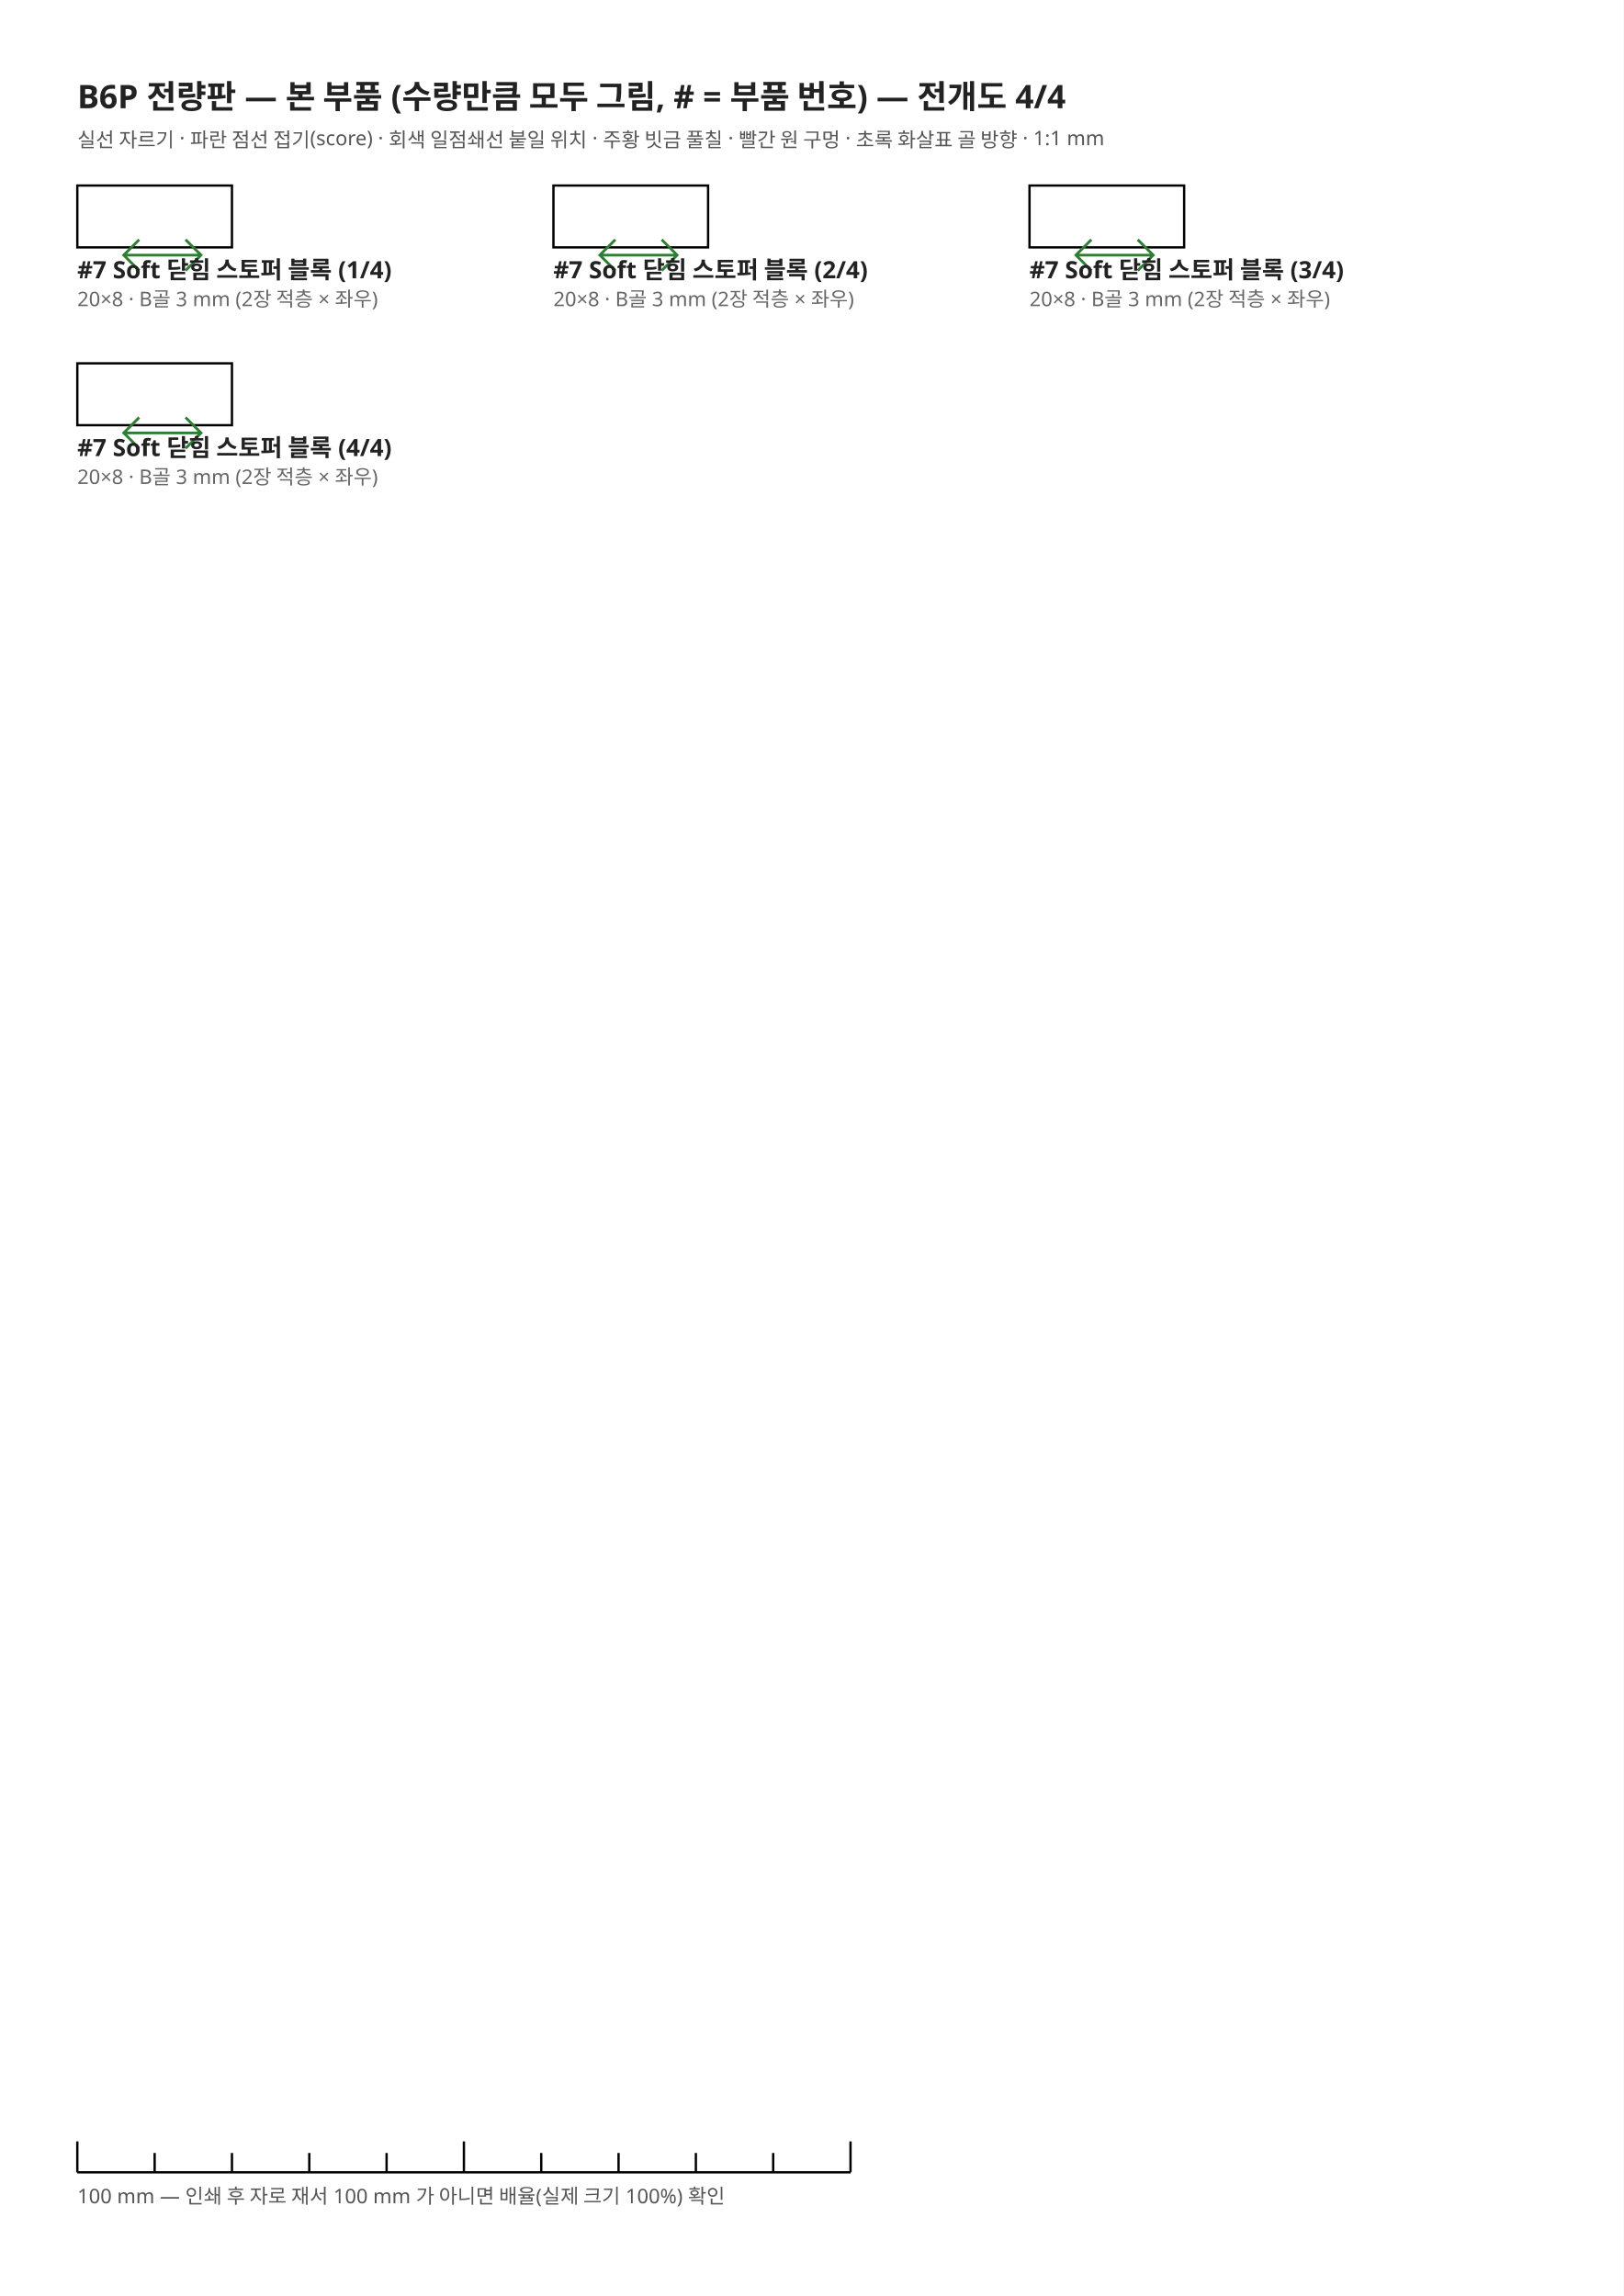
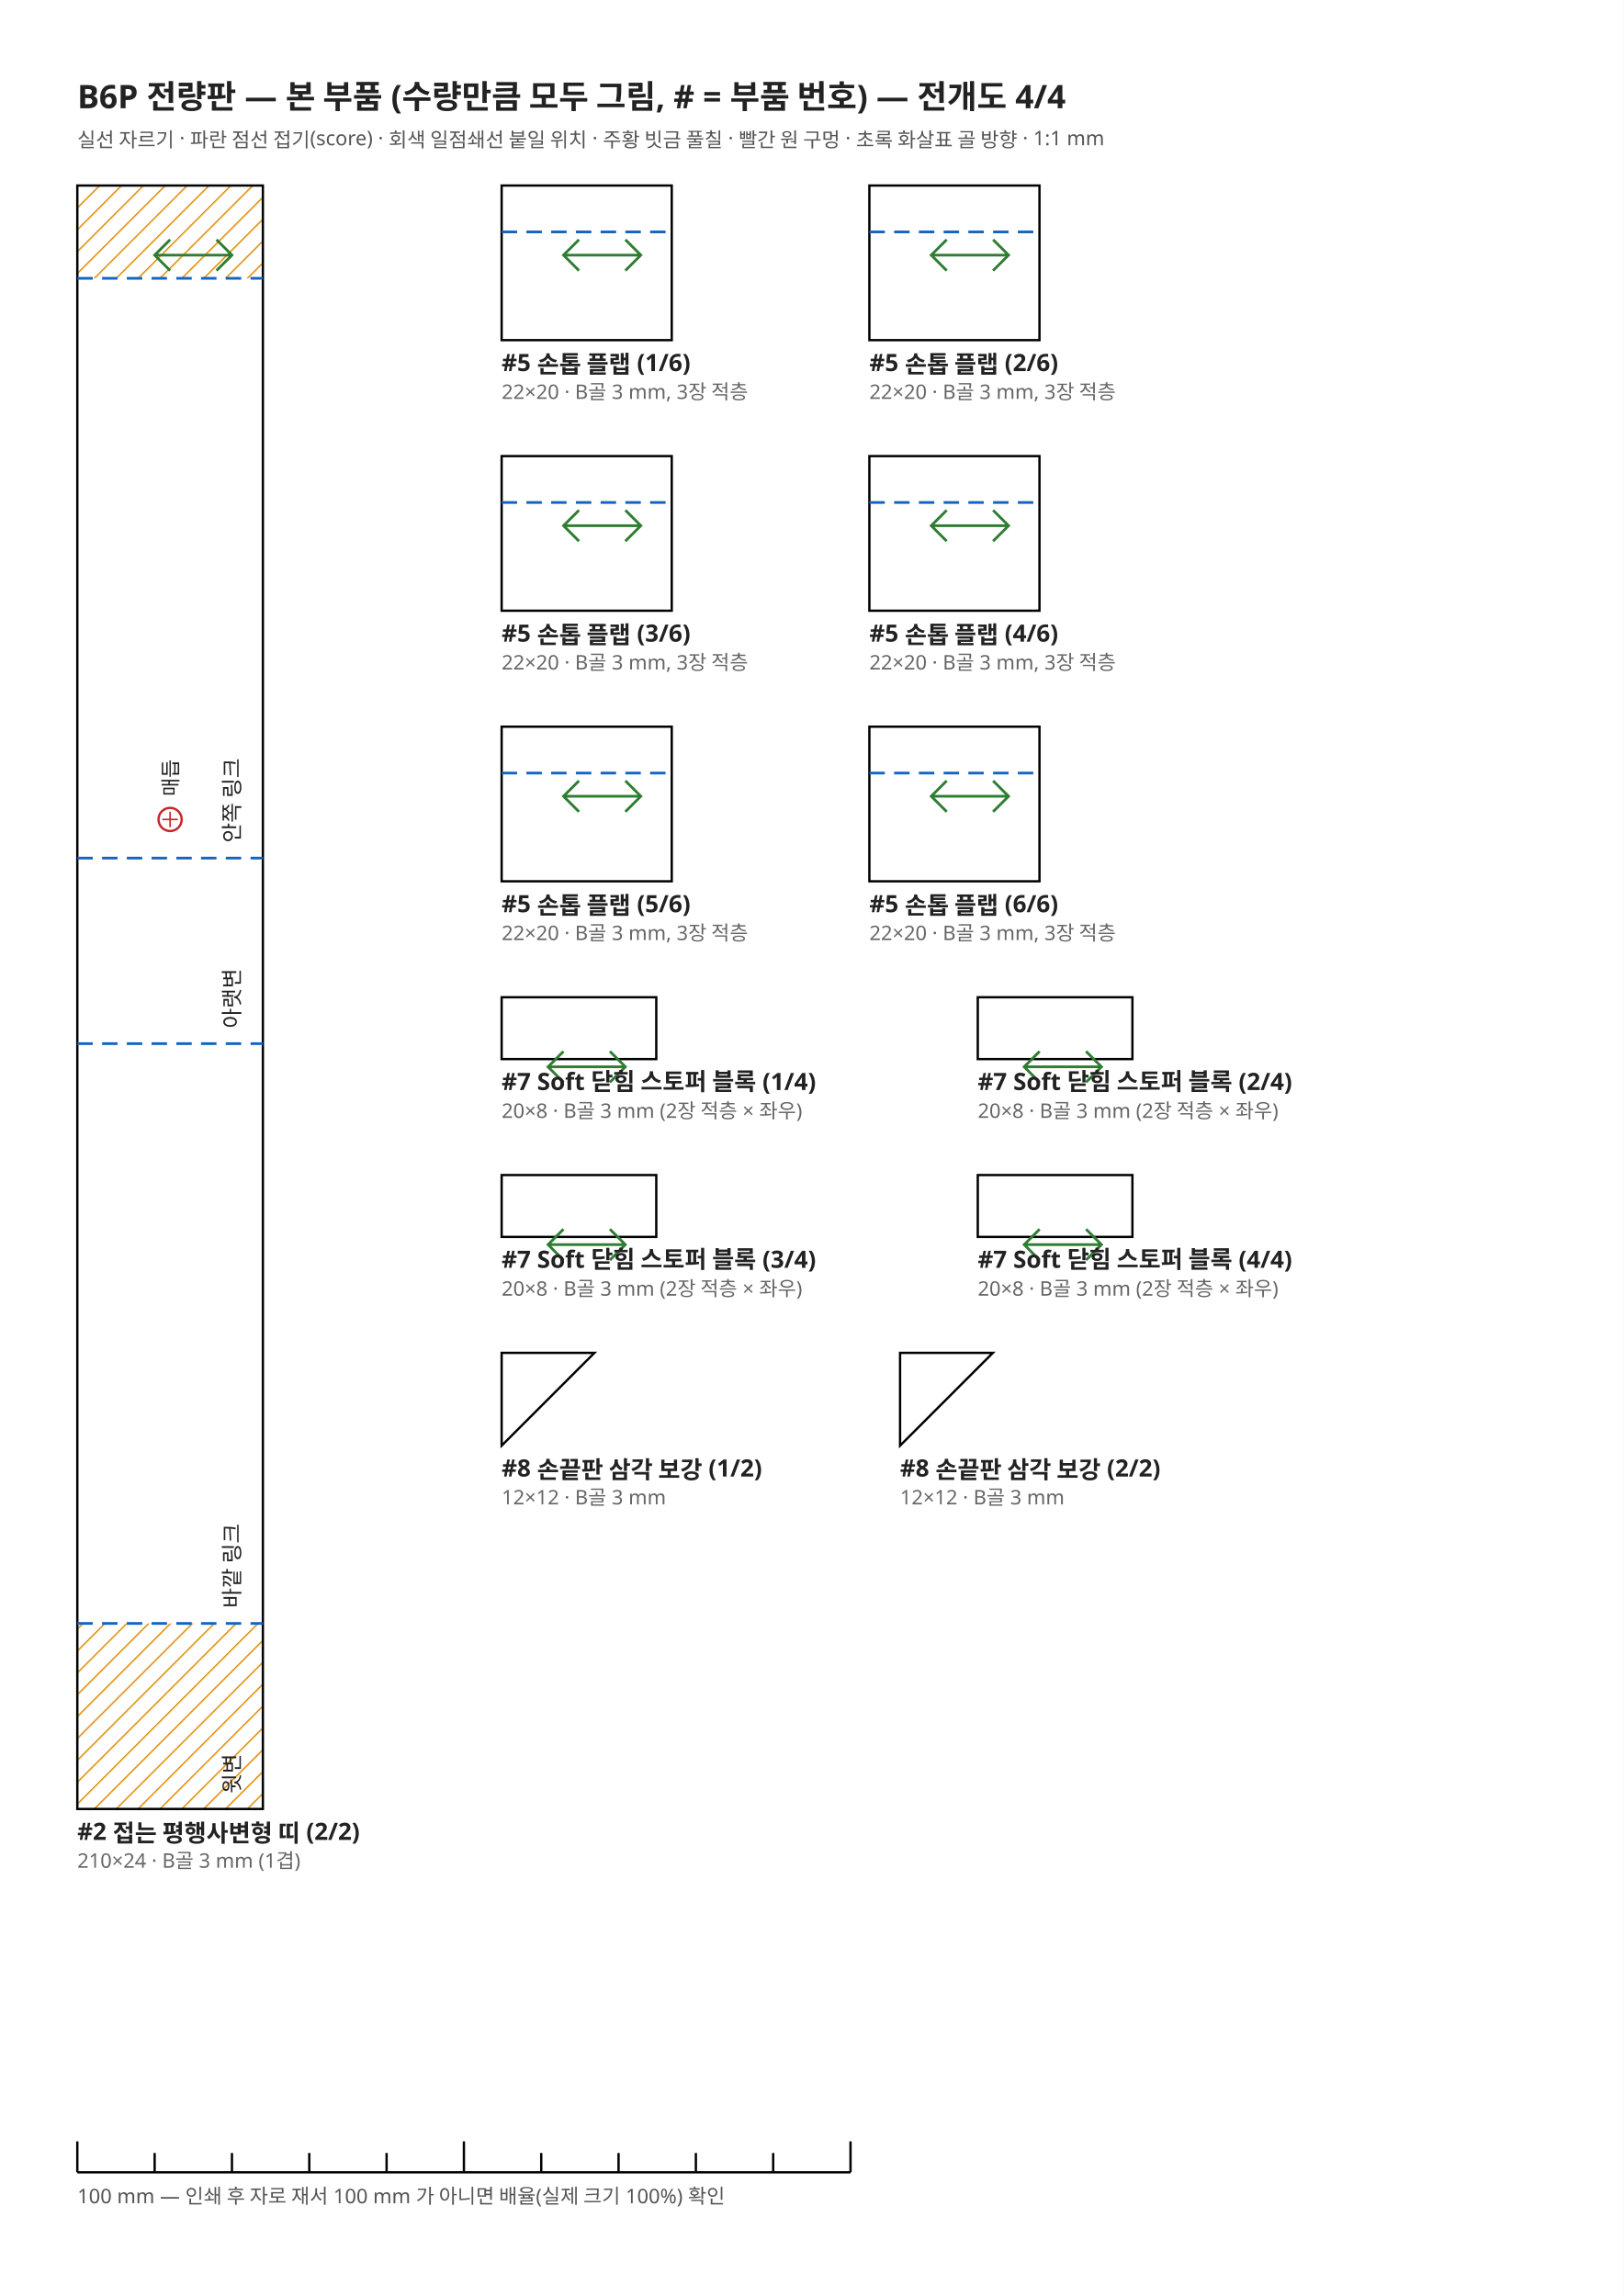
<svg xmlns="http://www.w3.org/2000/svg" width="210mm" height="297mm" viewBox="0 0 210 297">
  <defs>
    <pattern id="hatch" width="2" height="2" patternUnits="userSpaceOnUse" patternTransform="rotate(45)">
      <path d="M0 0V2" stroke="#e08a00" stroke-width=".35" />
    </pattern>
  </defs>
  <style>
.cut{fill:none;stroke:#000;stroke-width:.3}
.score{fill:none;stroke:#1565c0;stroke-width:.35;stroke-dasharray:2 1.2}
.mark{fill:none;stroke:#777;stroke-width:.25;stroke-dasharray:3 1 .6 1}
.glue{fill:url(#hatch);stroke:none}
.hole{fill:none;stroke:#c62828;stroke-width:.3}
.cross{stroke:#c62828;stroke-width:.2}
.flute{fill:none;stroke:#2e7d32;stroke-width:.35}
text{font-family:"WenQuanYi Zen Hei","IBM Plex Sans KR","Apple SD Gothic Neo","Malgun Gothic",sans-serif;fill:#222}
.lbl{font-size:3.1px;font-weight:bold}.dim{font-size:2.6px;fill:#666}
.hdr{font-size:4.2px;font-weight:bold}.small{font-size:2.6px;fill:#555}
</style>
  <rect width="210" height="297" fill="#fff" />
  <text class="hdr" x="10" y="14">B6P 전량판 — 본 부품 (수량만큼 모두 그림, # = 부품 번호) — 전개도 4/4</text>
  <text class="small" x="10" y="19">실선 자르기 · 파란 점선 접기(score) · 회색 일점쇄선 붙일 위치 · 주황 빗금 풀칠 · 빨간 원 구멍 · 초록 화살표 골 방향 · 1:1 mm</text>
-   <polygon class="cut" points="10,24 30,24 30,32 10,32" />
-   <path class="flute" d="M16 33H26M24 31L26 33L24 35M18 31L16 33L18 35" />
-   <text class="lbl" x="10" y="36">#7 Soft 닫힘 스토퍼 블록 (1/4)</text>
-   <text class="dim" x="10" y="39.6">20×8 · B골 3 mm (2장 적층 × 좌우)</text>
-   <polygon class="cut" points="71.58,24 91.58,24 91.58,32 71.58,32" />
-   <path class="flute" d="M77.58 33H87.58M85.58 31L87.58 33L85.58 35M79.58 31L77.58 33L79.58 35" />
-   <text class="lbl" x="71.58" y="36">#7 Soft 닫힘 스토퍼 블록 (2/4)</text>
-   <text class="dim" x="71.58" y="39.6">20×8 · B골 3 mm (2장 적층 × 좌우)</text>
-   <polygon class="cut" points="133.15,24 153.15,24 153.15,32 133.15,32" />
-   <path class="flute" d="M139.15 33H149.15M147.15 31L149.15 33L147.15 35M141.15 31L139.15 33L141.15 35" />
-   <text class="lbl" x="133.15" y="36">#7 Soft 닫힘 스토퍼 블록 (3/4)</text>
-   <text class="dim" x="133.15" y="39.6">20×8 · B골 3 mm (2장 적층 × 좌우)</text>
-   <polygon class="cut" points="10,47 30,47 30,55 10,55" />
-   <path class="flute" d="M16 56H26M24 54L26 56L24 58M18 54L16 56L18 58" />
-   <text class="lbl" x="10" y="59">#7 Soft 닫힘 스토퍼 블록 (4/4)</text>
-   <text class="dim" x="10" y="62.6">20×8 · B골 3 mm (2장 적층 × 좌우)</text>
+   <polygon class="glue" points="10,234 10,210 34,210 34,234" />
+   <polygon class="glue" points="10,36 10,24 34,24 34,36" />
+   <polygon class="cut" points="10,234 10,24 34,24 34,234" />
+   <polyline class="score" points="10,210 34,210" />
+   <polyline class="score" points="10,135 34,135" />
+   <polyline class="score" points="10,111 34,111" />
+   <polyline class="score" points="10,36 34,36" />
+   <circle class="hole" cx="22" cy="106" r="1.5" />
+   <path class="cross" d="M21 106h2M22 105v2" />
+   <text x="31" y="232" font-size="2.8" transform="rotate(-90 31 232)">윗변</text>
+   <text x="31" y="208" font-size="2.8" transform="rotate(-90 31 208)">바깥 링크</text>
+   <text x="31" y="133" font-size="2.8" transform="rotate(-90 31 133)">아랫변</text>
+   <text x="31" y="109" font-size="2.8" transform="rotate(-90 31 109)">안쪽 링크</text>
+   <text x="23" y="103" font-size="2.6" transform="rotate(-90 23 103)">매듭</text>
+   <path class="flute" d="M20 33H30M28 31L30 33L28 35M22 31L20 33L22 35" />
+   <text class="lbl" x="10" y="238">#2 접는 평행사변형 띠 (2/2)</text>
+   <text class="dim" x="10" y="241.6">210×24 · B골 3 mm (1겹)</text>
+   <polygon class="cut" points="64.88,24 86.88,24 86.88,44 64.88,44" />
+   <polyline class="score" points="64.88,30 86.88,30" />
+   <path class="flute" d="M72.88 33H82.88M80.88 31L82.88 33L80.88 35M74.88 31L72.88 33L74.88 35" />
+   <text class="lbl" x="64.88" y="48">#5 손톱 플랩 (1/6)</text>
+   <text class="dim" x="64.88" y="51.6">22×20 · B골 3 mm, 3장 적층</text>
+   <polygon class="cut" points="112.44,24 134.44,24 134.44,44 112.44,44" />
+   <polyline class="score" points="112.44,30 134.44,30" />
+   <path class="flute" d="M120.44 33H130.44M128.44 31L130.44 33L128.44 35M122.44 31L120.44 33L122.44 35" />
+   <text class="lbl" x="112.44" y="48">#5 손톱 플랩 (2/6)</text>
+   <text class="dim" x="112.44" y="51.6">22×20 · B골 3 mm, 3장 적층</text>
+   <polygon class="cut" points="64.88,59 86.88,59 86.88,79 64.88,79" />
+   <polyline class="score" points="64.88,65 86.88,65" />
+   <path class="flute" d="M72.88 68H82.88M80.88 66L82.88 68L80.88 70M74.88 66L72.88 68L74.88 70" />
+   <text class="lbl" x="64.88" y="83">#5 손톱 플랩 (3/6)</text>
+   <text class="dim" x="64.88" y="86.6">22×20 · B골 3 mm, 3장 적층</text>
+   <polygon class="cut" points="112.44,59 134.44,59 134.44,79 112.44,79" />
+   <polyline class="score" points="112.44,65 134.44,65" />
+   <path class="flute" d="M120.44 68H130.44M128.44 66L130.44 68L128.44 70M122.44 66L120.44 68L122.44 70" />
+   <text class="lbl" x="112.44" y="83">#5 손톱 플랩 (4/6)</text>
+   <text class="dim" x="112.44" y="86.6">22×20 · B골 3 mm, 3장 적층</text>
+   <polygon class="cut" points="64.88,94 86.88,94 86.88,114 64.88,114" />
+   <polyline class="score" points="64.88,100 86.88,100" />
+   <path class="flute" d="M72.88 103H82.88M80.88 101L82.88 103L80.88 105M74.88 101L72.88 103L74.88 105" />
+   <text class="lbl" x="64.88" y="118">#5 손톱 플랩 (5/6)</text>
+   <text class="dim" x="64.88" y="121.6">22×20 · B골 3 mm, 3장 적층</text>
+   <polygon class="cut" points="112.44,94 134.44,94 134.44,114 112.44,114" />
+   <polyline class="score" points="112.44,100 134.44,100" />
+   <path class="flute" d="M120.44 103H130.44M128.44 101L130.44 103L128.44 105M122.44 101L120.44 103L122.44 105" />
+   <text class="lbl" x="112.44" y="118">#5 손톱 플랩 (6/6)</text>
+   <text class="dim" x="112.44" y="121.6">22×20 · B골 3 mm, 3장 적층</text>
+   <polygon class="cut" points="64.88,129 84.88,129 84.88,137 64.88,137" />
+   <path class="flute" d="M70.88 138H80.88M78.88 136L80.88 138L78.88 140M72.88 136L70.88 138L72.88 140" />
+   <text class="lbl" x="64.88" y="141">#7 Soft 닫힘 스토퍼 블록 (1/4)</text>
+   <text class="dim" x="64.88" y="144.6">20×8 · B골 3 mm (2장 적층 × 좌우)</text>
+   <polygon class="cut" points="126.46,129 146.46,129 146.46,137 126.46,137" />
+   <path class="flute" d="M132.46 138H142.46M140.46 136L142.46 138L140.46 140M134.46 136L132.46 138L134.46 140" />
+   <text class="lbl" x="126.46" y="141">#7 Soft 닫힘 스토퍼 블록 (2/4)</text>
+   <text class="dim" x="126.46" y="144.6">20×8 · B골 3 mm (2장 적층 × 좌우)</text>
+   <polygon class="cut" points="64.88,152 84.88,152 84.88,160 64.88,160" />
+   <path class="flute" d="M70.88 161H80.88M78.88 159L80.88 161L78.88 163M72.88 159L70.88 161L72.88 163" />
+   <text class="lbl" x="64.88" y="164">#7 Soft 닫힘 스토퍼 블록 (3/4)</text>
+   <text class="dim" x="64.88" y="167.6">20×8 · B골 3 mm (2장 적층 × 좌우)</text>
+   <polygon class="cut" points="126.46,152 146.46,152 146.46,160 126.46,160" />
+   <path class="flute" d="M132.46 161H142.46M140.46 159L142.46 161L140.46 163M134.46 159L132.46 161L134.46 163" />
+   <text class="lbl" x="126.46" y="164">#7 Soft 닫힘 스토퍼 블록 (4/4)</text>
+   <text class="dim" x="126.46" y="167.6">20×8 · B골 3 mm (2장 적층 × 좌우)</text>
+   <polygon class="cut" points="64.88,175 76.88,175 64.88,187" />
+   <text class="lbl" x="64.88" y="191">#8 손끝판 삼각 보강 (1/2)</text>
+   <text class="dim" x="64.88" y="194.6">12×12 · B골 3 mm</text>
+   <polygon class="cut" points="116.41,175 128.41,175 116.41,187" />
+   <text class="lbl" x="116.41" y="191">#8 손끝판 삼각 보강 (2/2)</text>
+   <text class="dim" x="116.41" y="194.6">12×12 · B골 3 mm</text>
  <path class="cut" d="M10 281h100" />
  <path class="cut" d="M10 281v-4" />
  <path class="cut" d="M20 281v-2.5" />
  <path class="cut" d="M30 281v-2.5" />
  <path class="cut" d="M40 281v-2.5" />
  <path class="cut" d="M50 281v-2.5" />
  <path class="cut" d="M60 281v-4" />
  <path class="cut" d="M70 281v-2.5" />
  <path class="cut" d="M80 281v-2.5" />
  <path class="cut" d="M90 281v-2.5" />
  <path class="cut" d="M100 281v-2.5" />
  <path class="cut" d="M110 281v-4" />
  <text class="small" x="10" y="285">100 mm — 인쇄 후 자로 재서 100 mm 가 아니면 배율(실제 크기 100%) 확인</text>
</svg>
